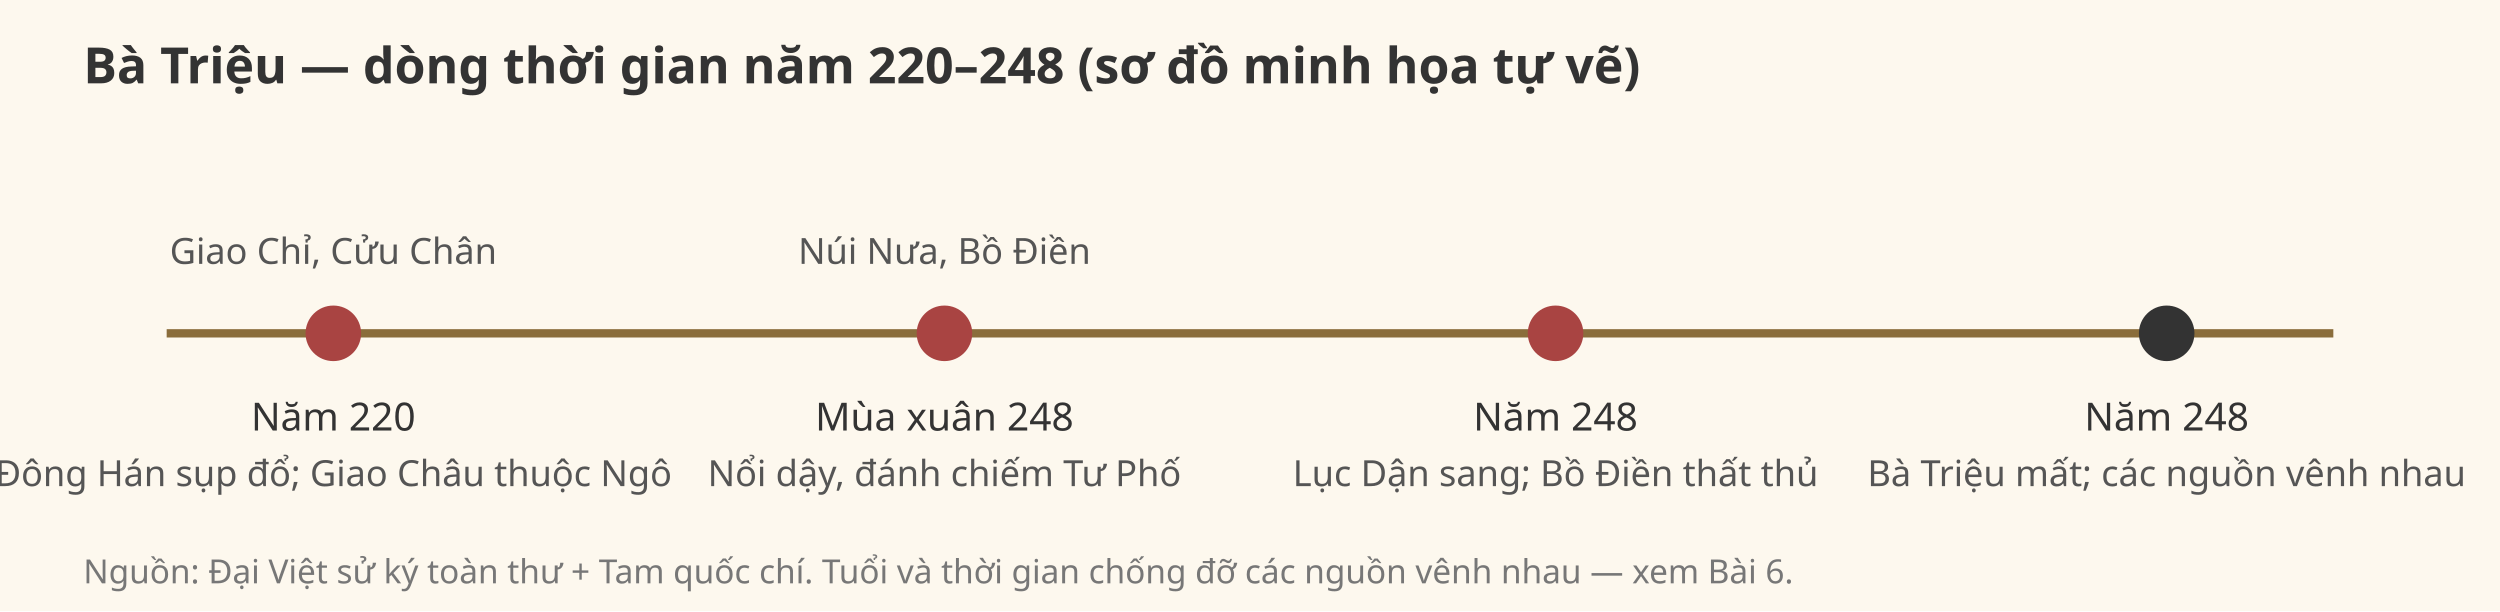
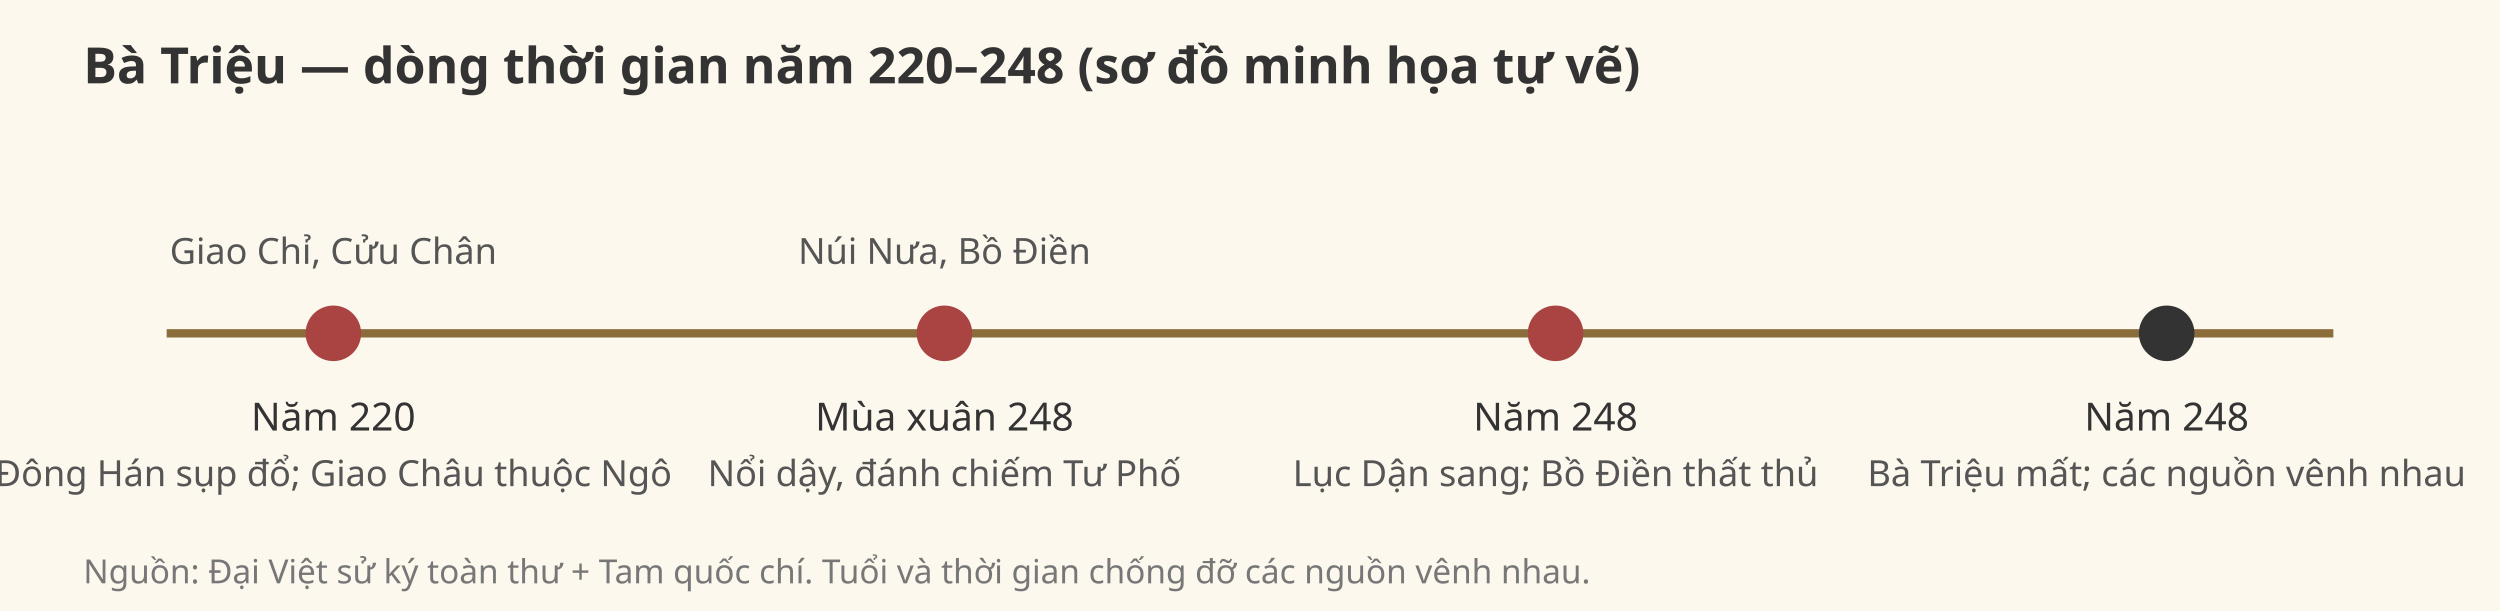
<svg xmlns="http://www.w3.org/2000/svg" width="900" height="220" viewBox="0 0 900 220" role="img" aria-label="Sơ đồ dòng thời gian Bà Triệu năm 220 đến năm 248">
  <rect width="900" height="220" fill="#fdf8ee" />
  <text x="30" y="30" font-family="sans-serif" font-size="18" font-weight="bold" fill="#333">Bà Triệu — dòng thời gian năm 220–248 (sơ đồ minh họa tự vẽ)</text>
  <line x1="60" y1="120" x2="840" y2="120" stroke="#8a6d3b" stroke-width="3" />
  <circle cx="120" cy="120" r="10" fill="#a94442" />
  <text x="120" y="155" text-anchor="middle" font-family="sans-serif" font-size="14" fill="#333">Năm 220</text>
  <text x="120" y="175" text-anchor="middle" font-family="sans-serif" font-size="13" fill="#555">Đông Hán sụp đổ; Giao Châu thuộc Ngô</text>
  <text x="120" y="95" text-anchor="middle" font-family="sans-serif" font-size="13" fill="#555">Giao Chỉ, Cửu Chân</text>
  <circle cx="340" cy="120" r="10" fill="#a94442" />
  <text x="340" y="155" text-anchor="middle" font-family="sans-serif" font-size="14" fill="#333">Mùa xuân 248</text>
  <text x="340" y="175" text-anchor="middle" font-family="sans-serif" font-size="13" fill="#555">Nổi dậy, đánh chiếm Tư Phố</text>
  <text x="340" y="95" text-anchor="middle" font-family="sans-serif" font-size="13" fill="#555">Núi Nưa, Bồ Điền</text>
  <circle cx="560" cy="120" r="10" fill="#a94442" />
  <text x="560" y="155" text-anchor="middle" font-family="sans-serif" font-size="14" fill="#333">Năm 248</text>
  <text x="560" y="175" text-anchor="middle" font-family="sans-serif" font-size="13" fill="#555">Lục Dận sang; Bồ Điền thất thủ</text>
  <circle cx="780" cy="120" r="10" fill="#333" />
  <text x="780" y="155" text-anchor="middle" font-family="sans-serif" font-size="14" fill="#333">Năm 248</text>
  <text x="780" y="175" text-anchor="middle" font-family="sans-serif" font-size="13" fill="#555">Bà Triệu mất; các nguồn vênh nhau</text>
-   <text x="30" y="210" font-family="sans-serif" font-size="12" fill="#777">Nguồn: Đại Việt sử ký toàn thư + Tam quốc chí. Tuổi và thời gian chống đỡ các nguồn vênh nhau — xem Bài 6.</text>
+   <text x="30" y="210" font-family="sans-serif" font-size="12" fill="#777">Nguồn: Đại Việt sử ký toàn thư + Tam quốc chí. Tuổi và thời gian chống đỡ các nguồn vênh nhau.</text>
</svg>
